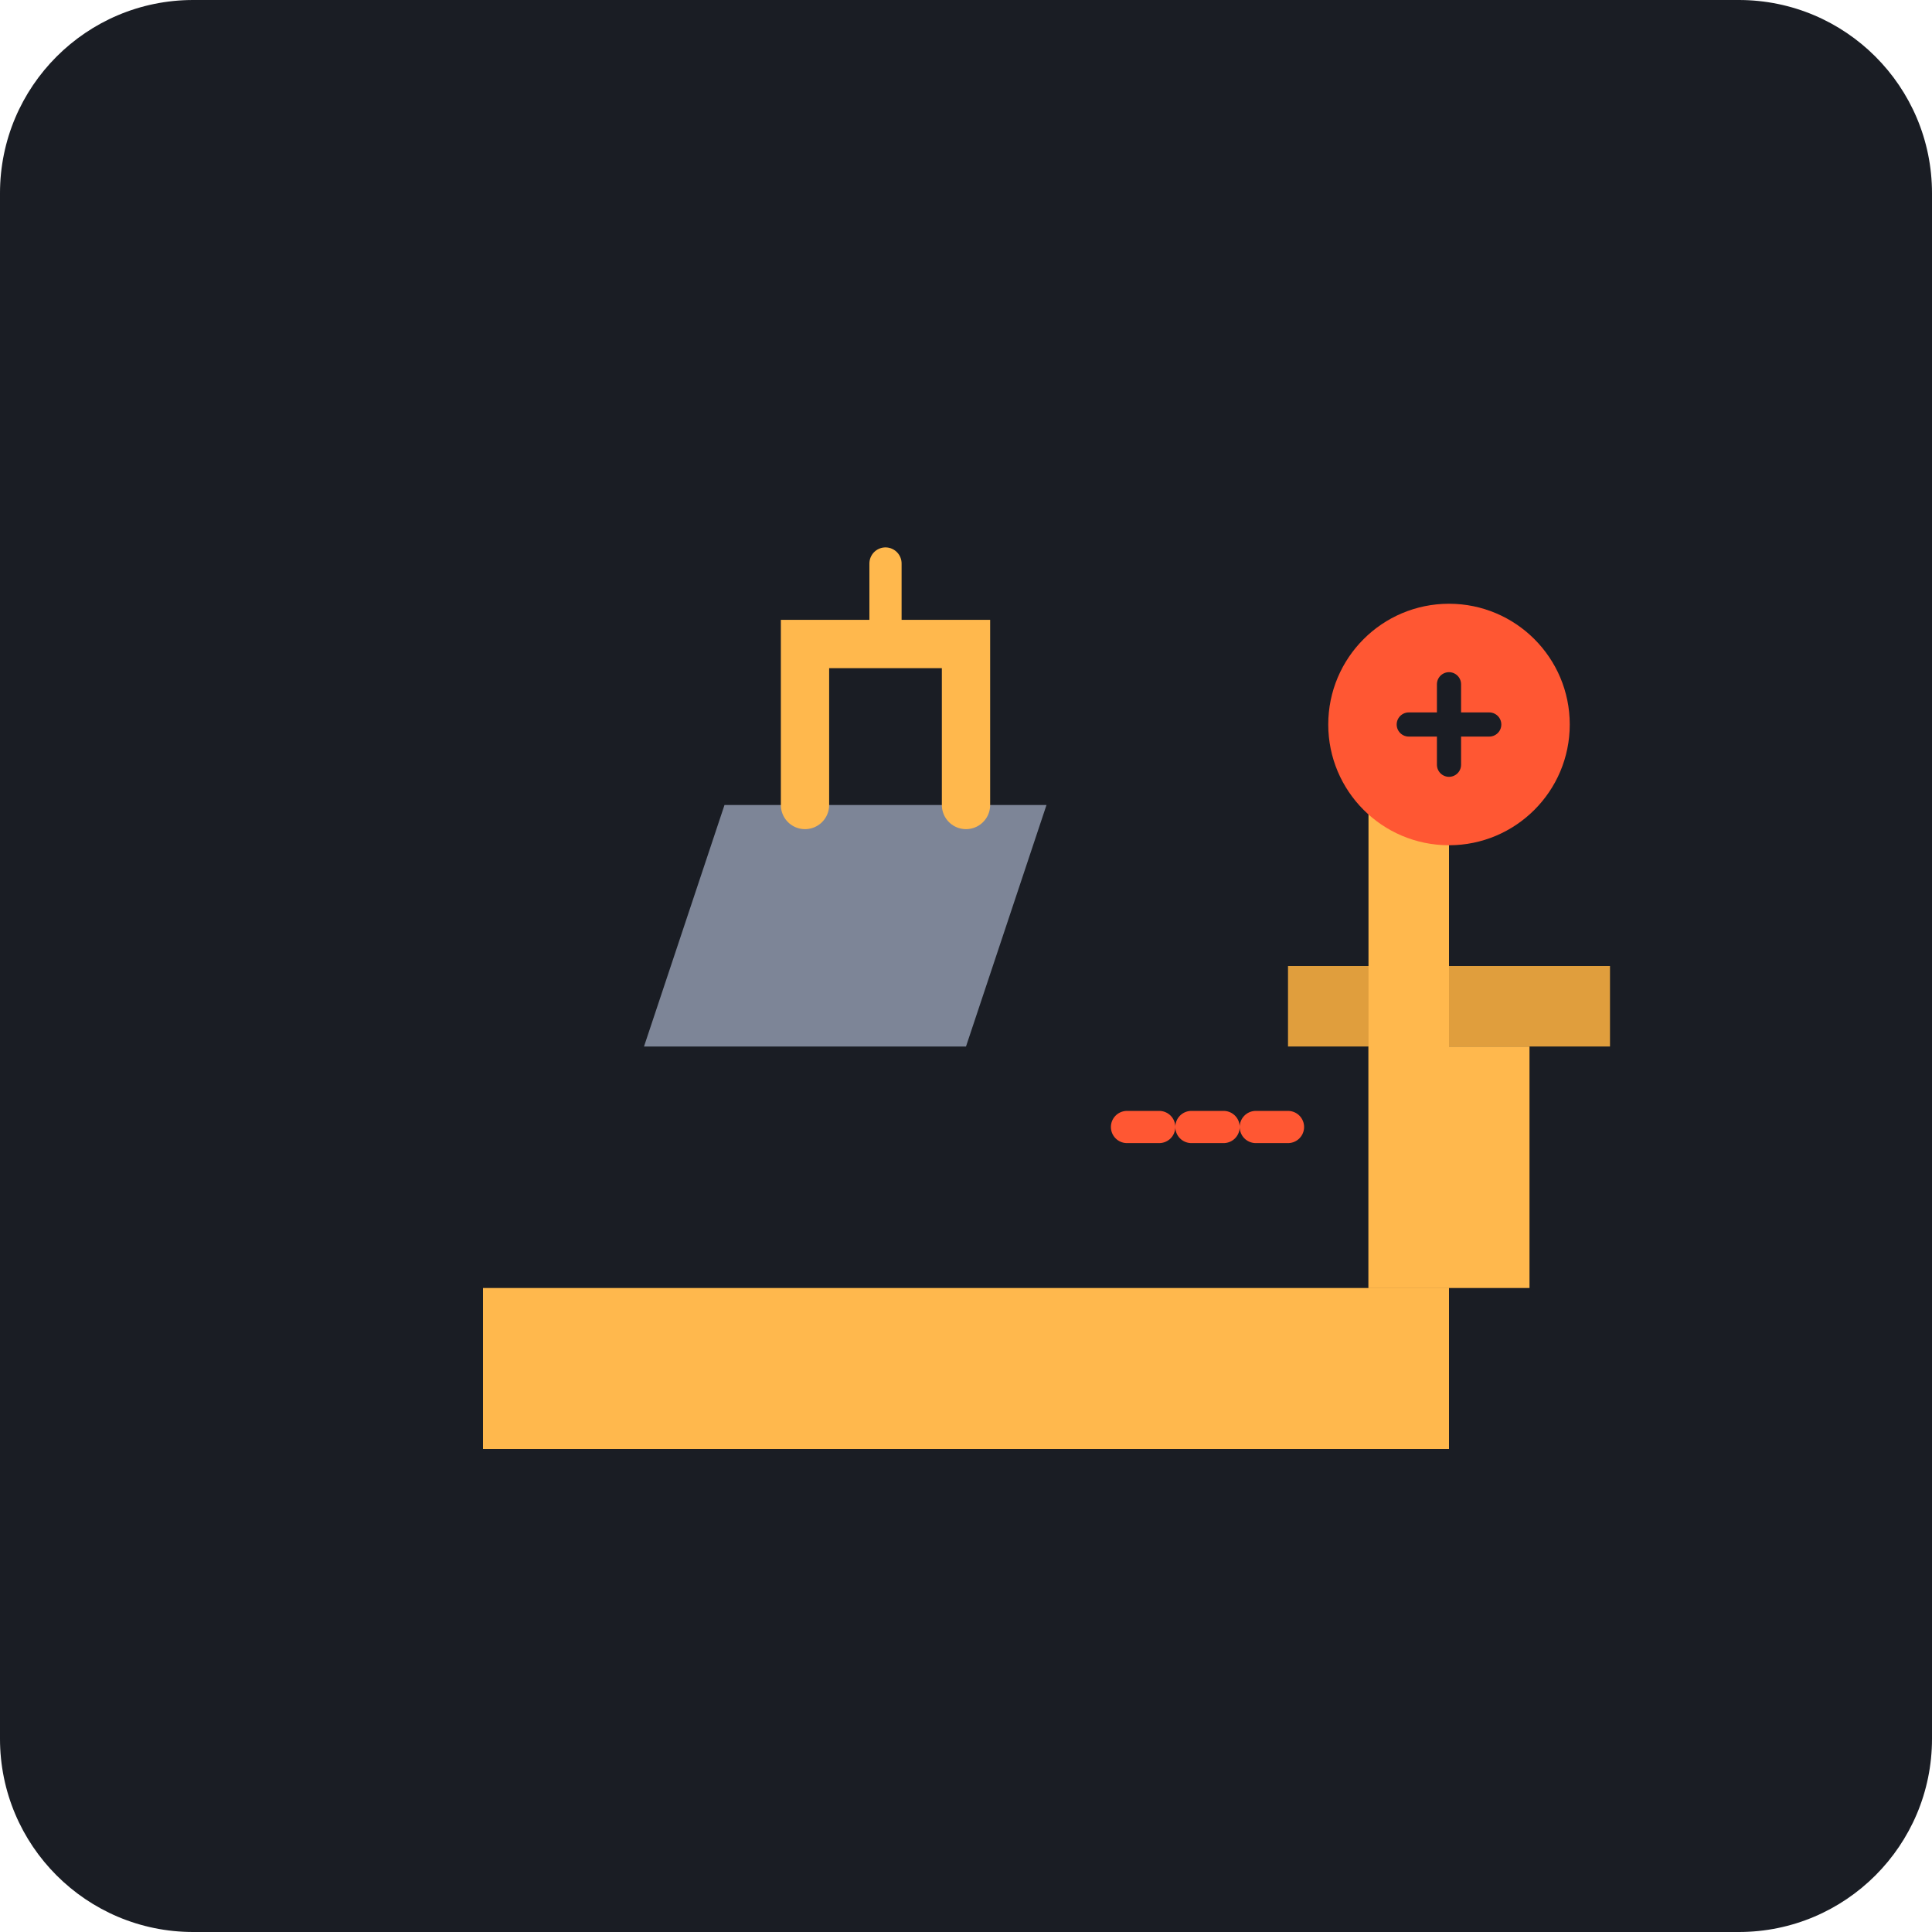
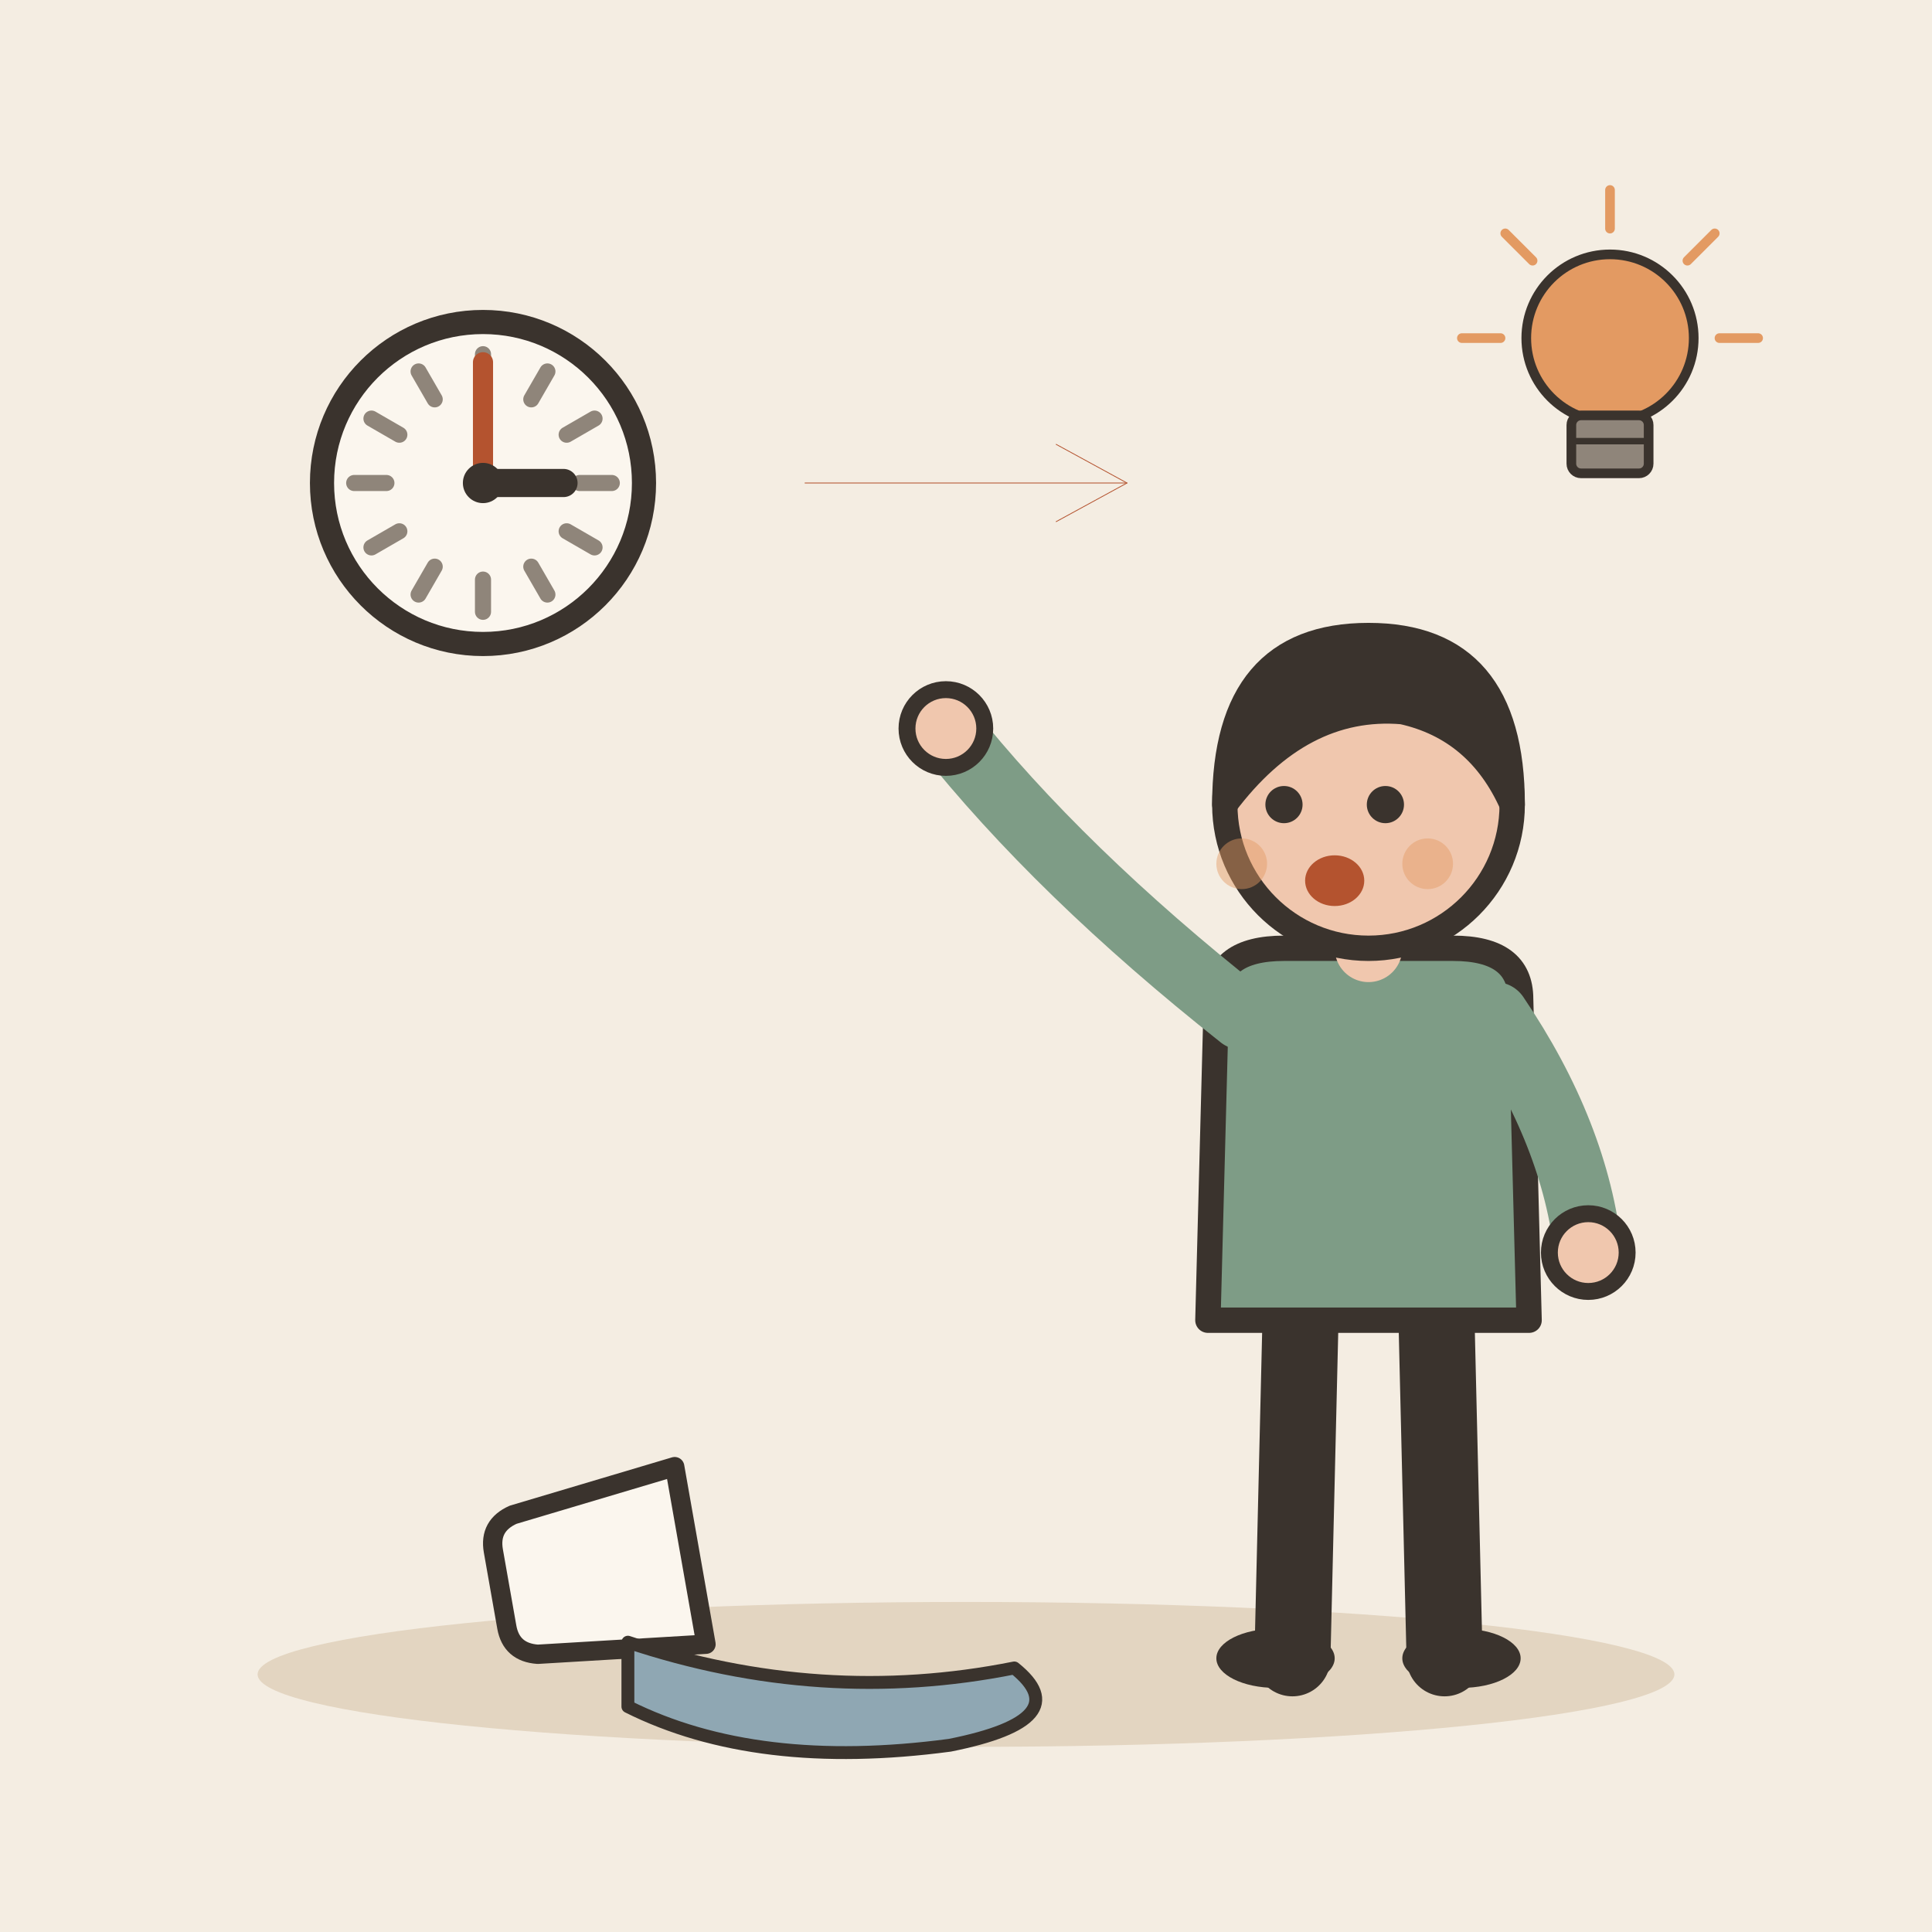
- <svg xmlns="http://www.w3.org/2000/svg" viewBox="0 0 240 240">
-   <rect width="240" height="240" rx="24" fill="#1A1D24" />
-   <g transform="translate(40, 60)">
-     <path d="M140 100L140 120L20 120L20 100L140 100Z" fill="#FFB84D" />
-     <path d="M130 100L130 70L150 70L150 100L130 100Z" fill="#FFB84D" />
-     <path d="M120 70L160 70L160 60L120 60L120 70Z" fill="#E09E3D" />
-     <path d="M140 100L140 40L130 40L130 100Z" fill="#FFB84D" />
-     <circle cx="140" cy="30" r="15" fill="#FF5733" />
-     <path d="M135 30L145 30M140 25L140 35" stroke="#1A1D24" stroke-width="3" stroke-linecap="round" />
-     <path d="M50 40L90 40L80 70L40 70L50 40Z" fill="#7D8597" />
-     <path d="M60 40L60 20L80 20L80 40" fill="none" stroke="#FFB84D" stroke-width="6" stroke-linecap="round" />
-     <path d="M70 20L70 10" stroke="#FFB84D" stroke-width="4" stroke-linecap="round" />
-     <path d="M100 80L120 80" stroke="#FF5733" stroke-width="4" stroke-linecap="round" stroke-dasharray="4 4" />
+ <svg xmlns="http://www.w3.org/2000/svg" viewBox="0 0 240 240" data-style="editorial">
+   <rect width="240" height="240" fill="#F4EDE2" />
+   <ellipse cx="120" cy="208" rx="88" ry="9" fill="#E3D5C1" />
+   <g transform="translate(70 196) scale(0.8 0.8)">
+     <path d="M-14 -20L14 -20L11 6Q10 10 6 10L-6 10Q-10 10 -11 6Z" fill="#FBF6EE" stroke="#3A332D" stroke-width="3" stroke-linecap="round" stroke-linejoin="round" transform="rotate(80)" />
+     <path d="M10 10Q40 20 70 14Q80 22 60 26Q30 30 10 20Z" fill="#8FA7B3" stroke="#3A332D" stroke-width="2" stroke-linecap="round" stroke-linejoin="round" />
+   </g>
+   <g transform="translate(170 206) scale(1.05 1.05)">
+     <path d="M-8 -42L-9 0" stroke="#3A332D" stroke-width="9" stroke-linecap="round" fill="none" />
+     <path d="M8 -42L9 0" stroke="#3A332D" stroke-width="9" stroke-linecap="round" fill="none" />
+     <ellipse cx="-11" cy="0" rx="7" ry="3.5" fill="#3A332D" />
+     <ellipse cx="11" cy="0" rx="7" ry="3.5" fill="#3A332D" />
+     <path d="M-18 -78Q-18 -84 -10 -84L10 -84Q18 -84 18 -78L19 -40L-19 -40Z" fill="#7E9C86" stroke="#3A332D" stroke-width="3" stroke-linecap="round" stroke-linejoin="round" />
+     <path d="M-15 -76Q-36.5 -93 -50 -110" fill="none" stroke="#7E9C86" stroke-width="8" stroke-linecap="round" stroke-linejoin="round" />
+     <circle cx="-50" cy="-110" r="4.6" fill="#F0C7AE" stroke="#3A332D" stroke-linecap="round" stroke-linejoin="round" stroke-width="2" />
+     <path d="M15 -76Q24.5 -62 26 -48" fill="none" stroke="#7E9C86" stroke-width="8" stroke-linecap="round" stroke-linejoin="round" />
+     <circle cx="26" cy="-48" r="4.6" fill="#F0C7AE" stroke="#3A332D" stroke-linecap="round" stroke-linejoin="round" stroke-width="2" />
+     <path d="M0 -84L0 -88" stroke="#F0C7AE" stroke-width="8" stroke-linecap="round" fill="none" />
+     <circle cx="0" cy="-101" r="17" fill="#F0C7AE" stroke="#3A332D" stroke-width="3" stroke-linecap="round" stroke-linejoin="round" />
+     <path d="M-17 -101Q-17 -121 0 -121Q17 -121 17 -101Q13 -110 4 -112Q-8 -113 -17 -101Z" fill="#3A332D" stroke="#3A332D" stroke-width="3" stroke-linecap="round" stroke-linejoin="round" />
+     <circle cx="-10" cy="-101" r="2.2" fill="#3A332D" />
+     <circle cx="2" cy="-101" r="2.2" fill="#3A332D" />
+     <ellipse cx="-4" cy="-92" rx="3.5" ry="3" fill="#B4532F" />
+     <circle cx="-15" cy="-94" r="3" fill="#E39A62" opacity="0.45" />
+     <circle cx="7" cy="-94" r="3" fill="#E39A62" opacity="0.45" />
+   </g>
+   <circle cx="60" cy="60" r="20" fill="#FBF6EE" stroke="#3A332D" stroke-width="3" stroke-linecap="round" stroke-linejoin="round" />
+   <path d="M76 60L72 60" stroke="#8F857A" stroke-width="2" stroke-linecap="round" fill="none" />
+   <path d="M73.856 68L70.392 66" stroke="#8F857A" stroke-width="2" stroke-linecap="round" fill="none" />
+   <path d="M68 73.856L66 70.392" stroke="#8F857A" stroke-width="2" stroke-linecap="round" fill="none" />
+   <path d="M60 76L60 72" stroke="#8F857A" stroke-width="2" stroke-linecap="round" fill="none" />
+   <path d="M52 73.856L54 70.392" stroke="#8F857A" stroke-width="2" stroke-linecap="round" fill="none" />
+   <path d="M46.144 68L49.608 66" stroke="#8F857A" stroke-width="2" stroke-linecap="round" fill="none" />
+   <path d="M44 60L48 60" stroke="#8F857A" stroke-width="2" stroke-linecap="round" fill="none" />
+   <path d="M46.144 52L49.608 54" stroke="#8F857A" stroke-width="2" stroke-linecap="round" fill="none" />
+   <path d="M52 46.144L54 49.608" stroke="#8F857A" stroke-width="2" stroke-linecap="round" fill="none" />
+   <path d="M60 44L60 48" stroke="#8F857A" stroke-width="2" stroke-linecap="round" fill="none" />
+   <path d="M68 46.144L66 49.608" stroke="#8F857A" stroke-width="2" stroke-linecap="round" fill="none" />
+   <path d="M73.856 52L70.392 54" stroke="#8F857A" stroke-width="2" stroke-linecap="round" fill="none" />
+   <path d="M60 60L70 60" stroke="#3A332D" stroke-width="3.5" stroke-linecap="round" fill="none" />
+   <path d="M60 60L60 45" stroke="#B4532F" stroke-width="2.5" stroke-linecap="round" fill="none" />
+   <circle cx="60" cy="60" r="2.5" fill="#3A332D" />
+   <path d="M100 60L140 60" stroke="#B4532F" stroke-width="0.1" stroke-linecap="round" fill="none" />
+   <path d="M131.2 64.8L140 60L131.2 55.2" fill="none" stroke="#B4532F" stroke-width="0.1" stroke-linecap="round" stroke-linejoin="round" />
+   <g transform="translate(200 50) scale(0.4 0.4)">
+     <circle cx="0" cy="-20" r="26" fill="#E39A62" stroke="#3A332D" stroke-width="3" stroke-linecap="round" stroke-linejoin="round" />
+     <rect x="-12" y="4" width="24" height="18" rx="3" fill="#8F857A" stroke="#3A332D" stroke-width="3" stroke-linecap="round" stroke-linejoin="round" />
+     <path d="M-12 12L12 12" stroke="#3A332D" stroke-width="2" stroke-linecap="round" fill="none" />
+     <path d="M-34 -20L-46 -20" stroke="#E39A62" stroke-width="3" stroke-linecap="round" fill="none" />
+     <path d="M-24.042 -44.042L-32.527 -52.527" stroke="#E39A62" stroke-width="3" stroke-linecap="round" fill="none" />
+     <path d="M2.0819e-15 -54L2.81669e-15 -66" stroke="#E39A62" stroke-width="3" stroke-linecap="round" fill="none" />
+     <path d="M24.042 -44.042L32.527 -52.527" stroke="#E39A62" stroke-width="3" stroke-linecap="round" fill="none" />
+     <path d="M34 -20L46 -20" stroke="#E39A62" stroke-width="3" stroke-linecap="round" fill="none" />
  </g>
</svg>
